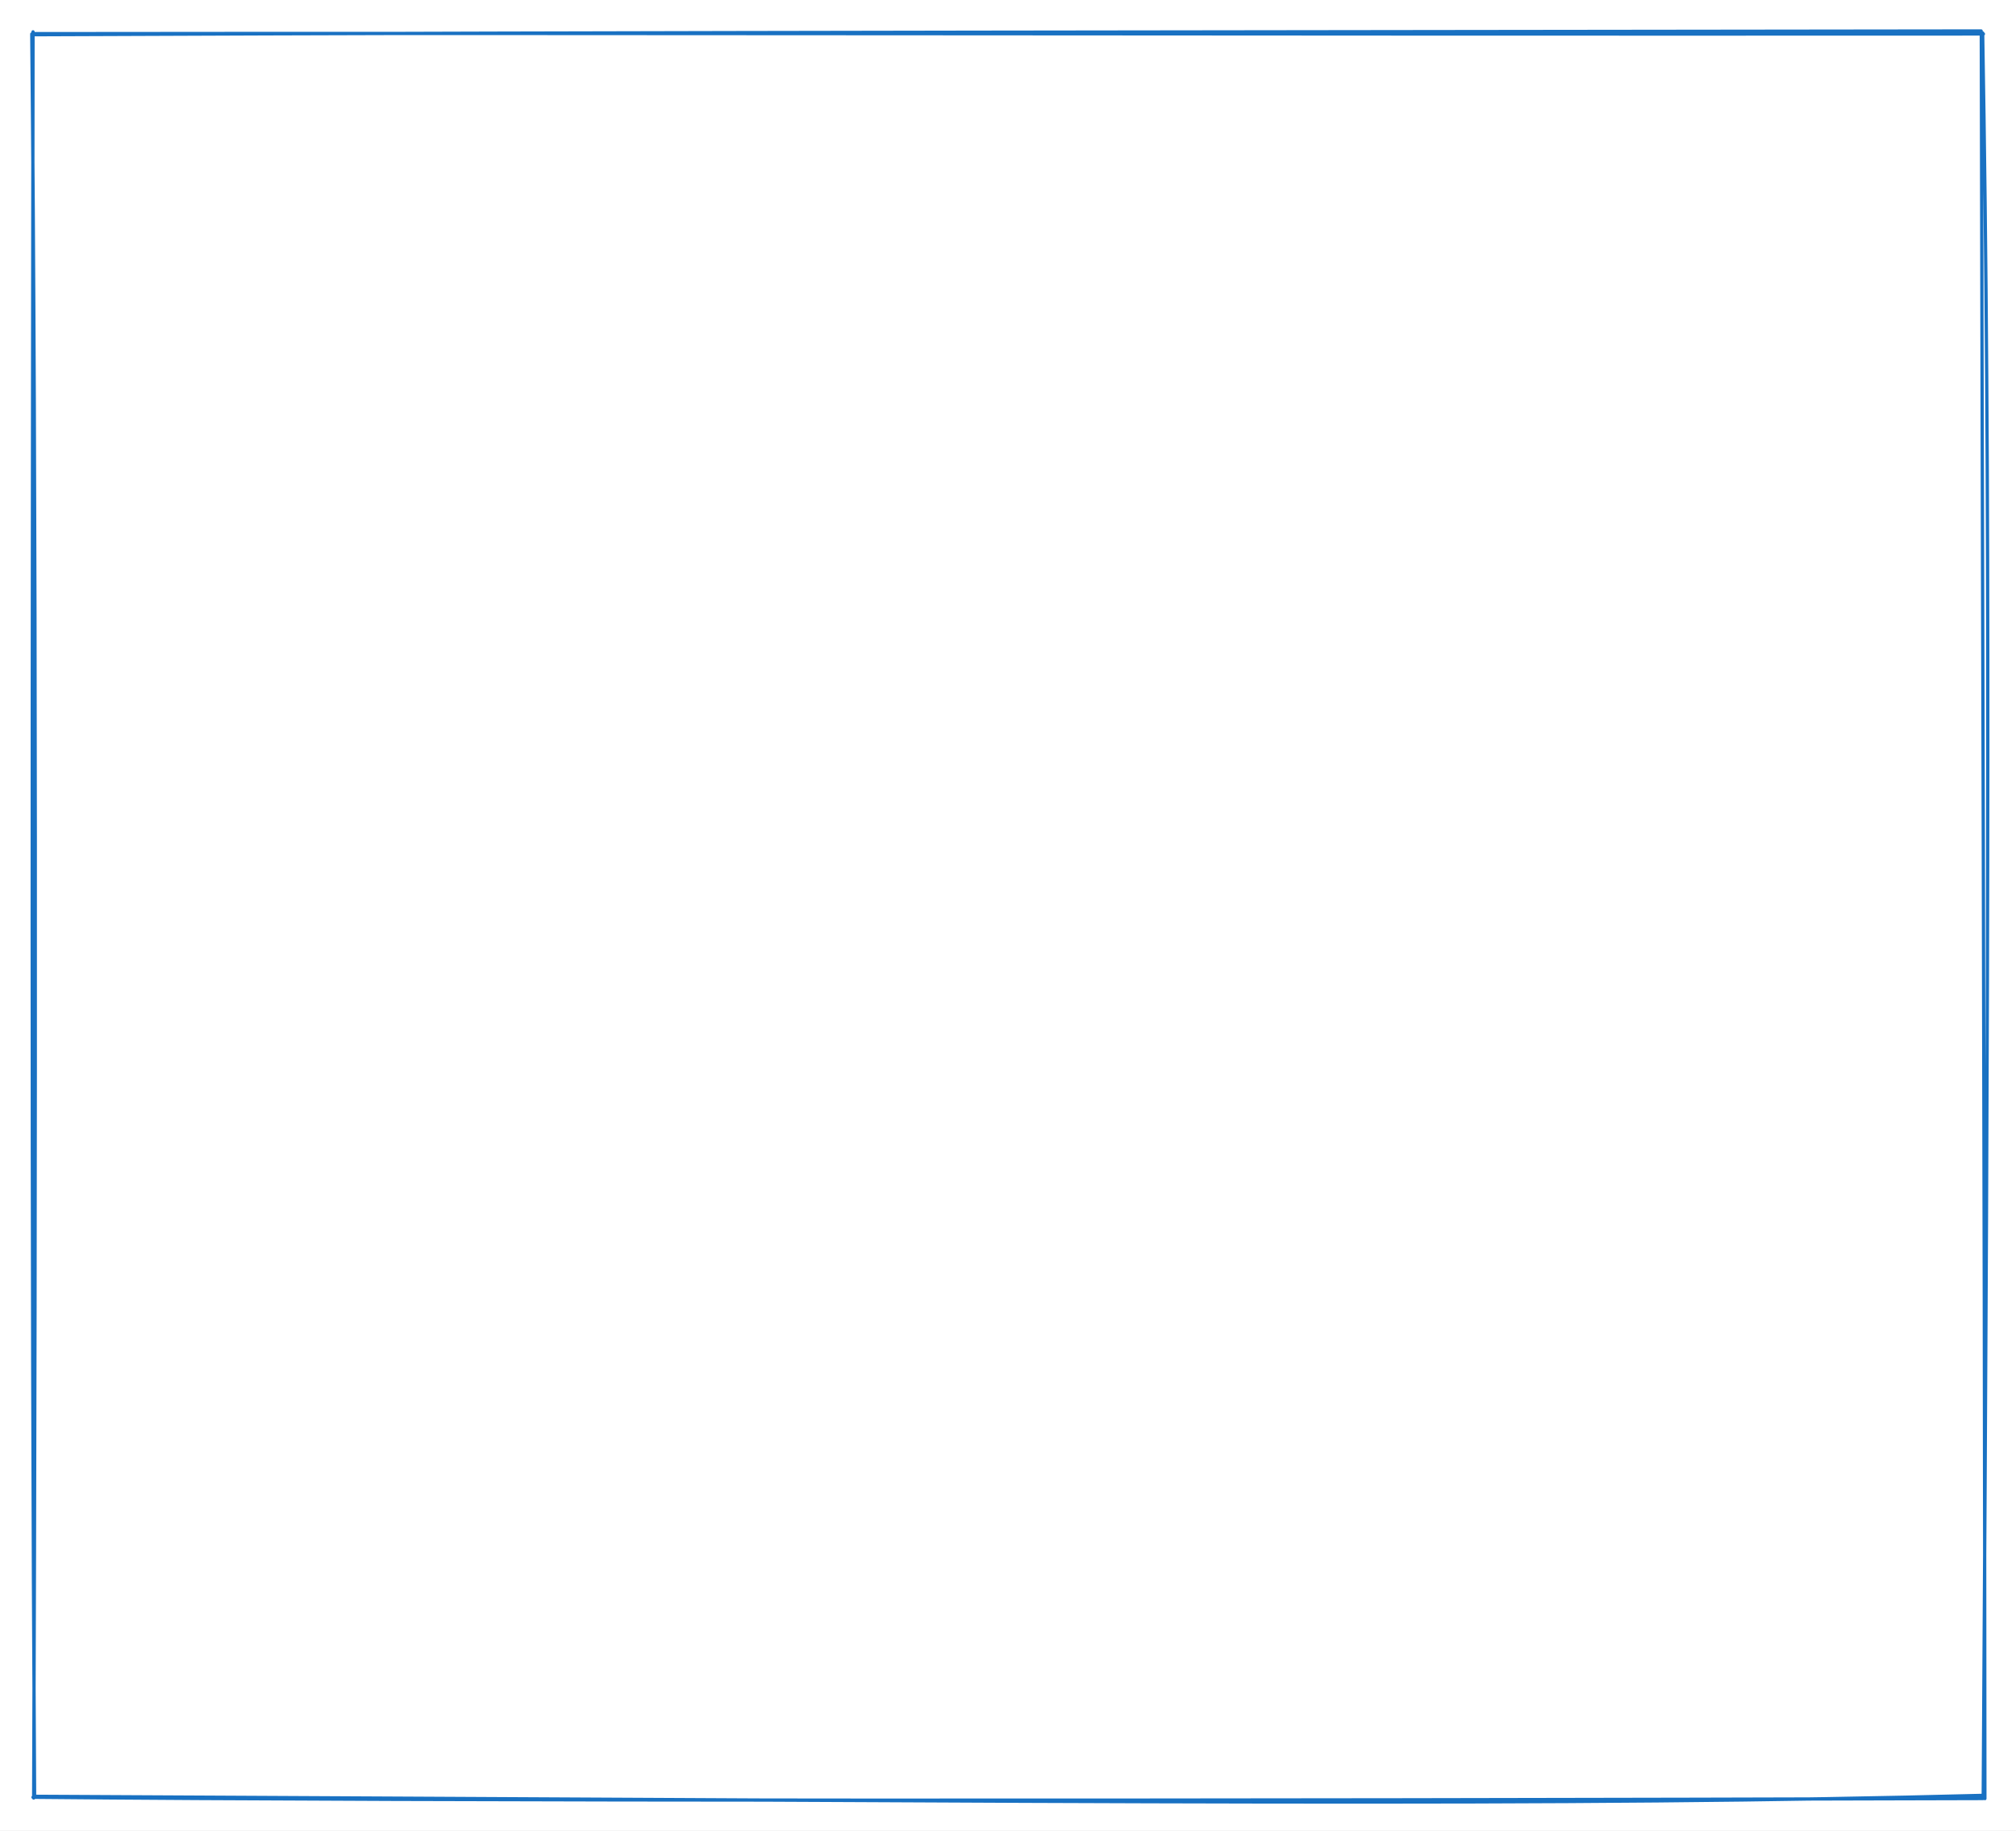
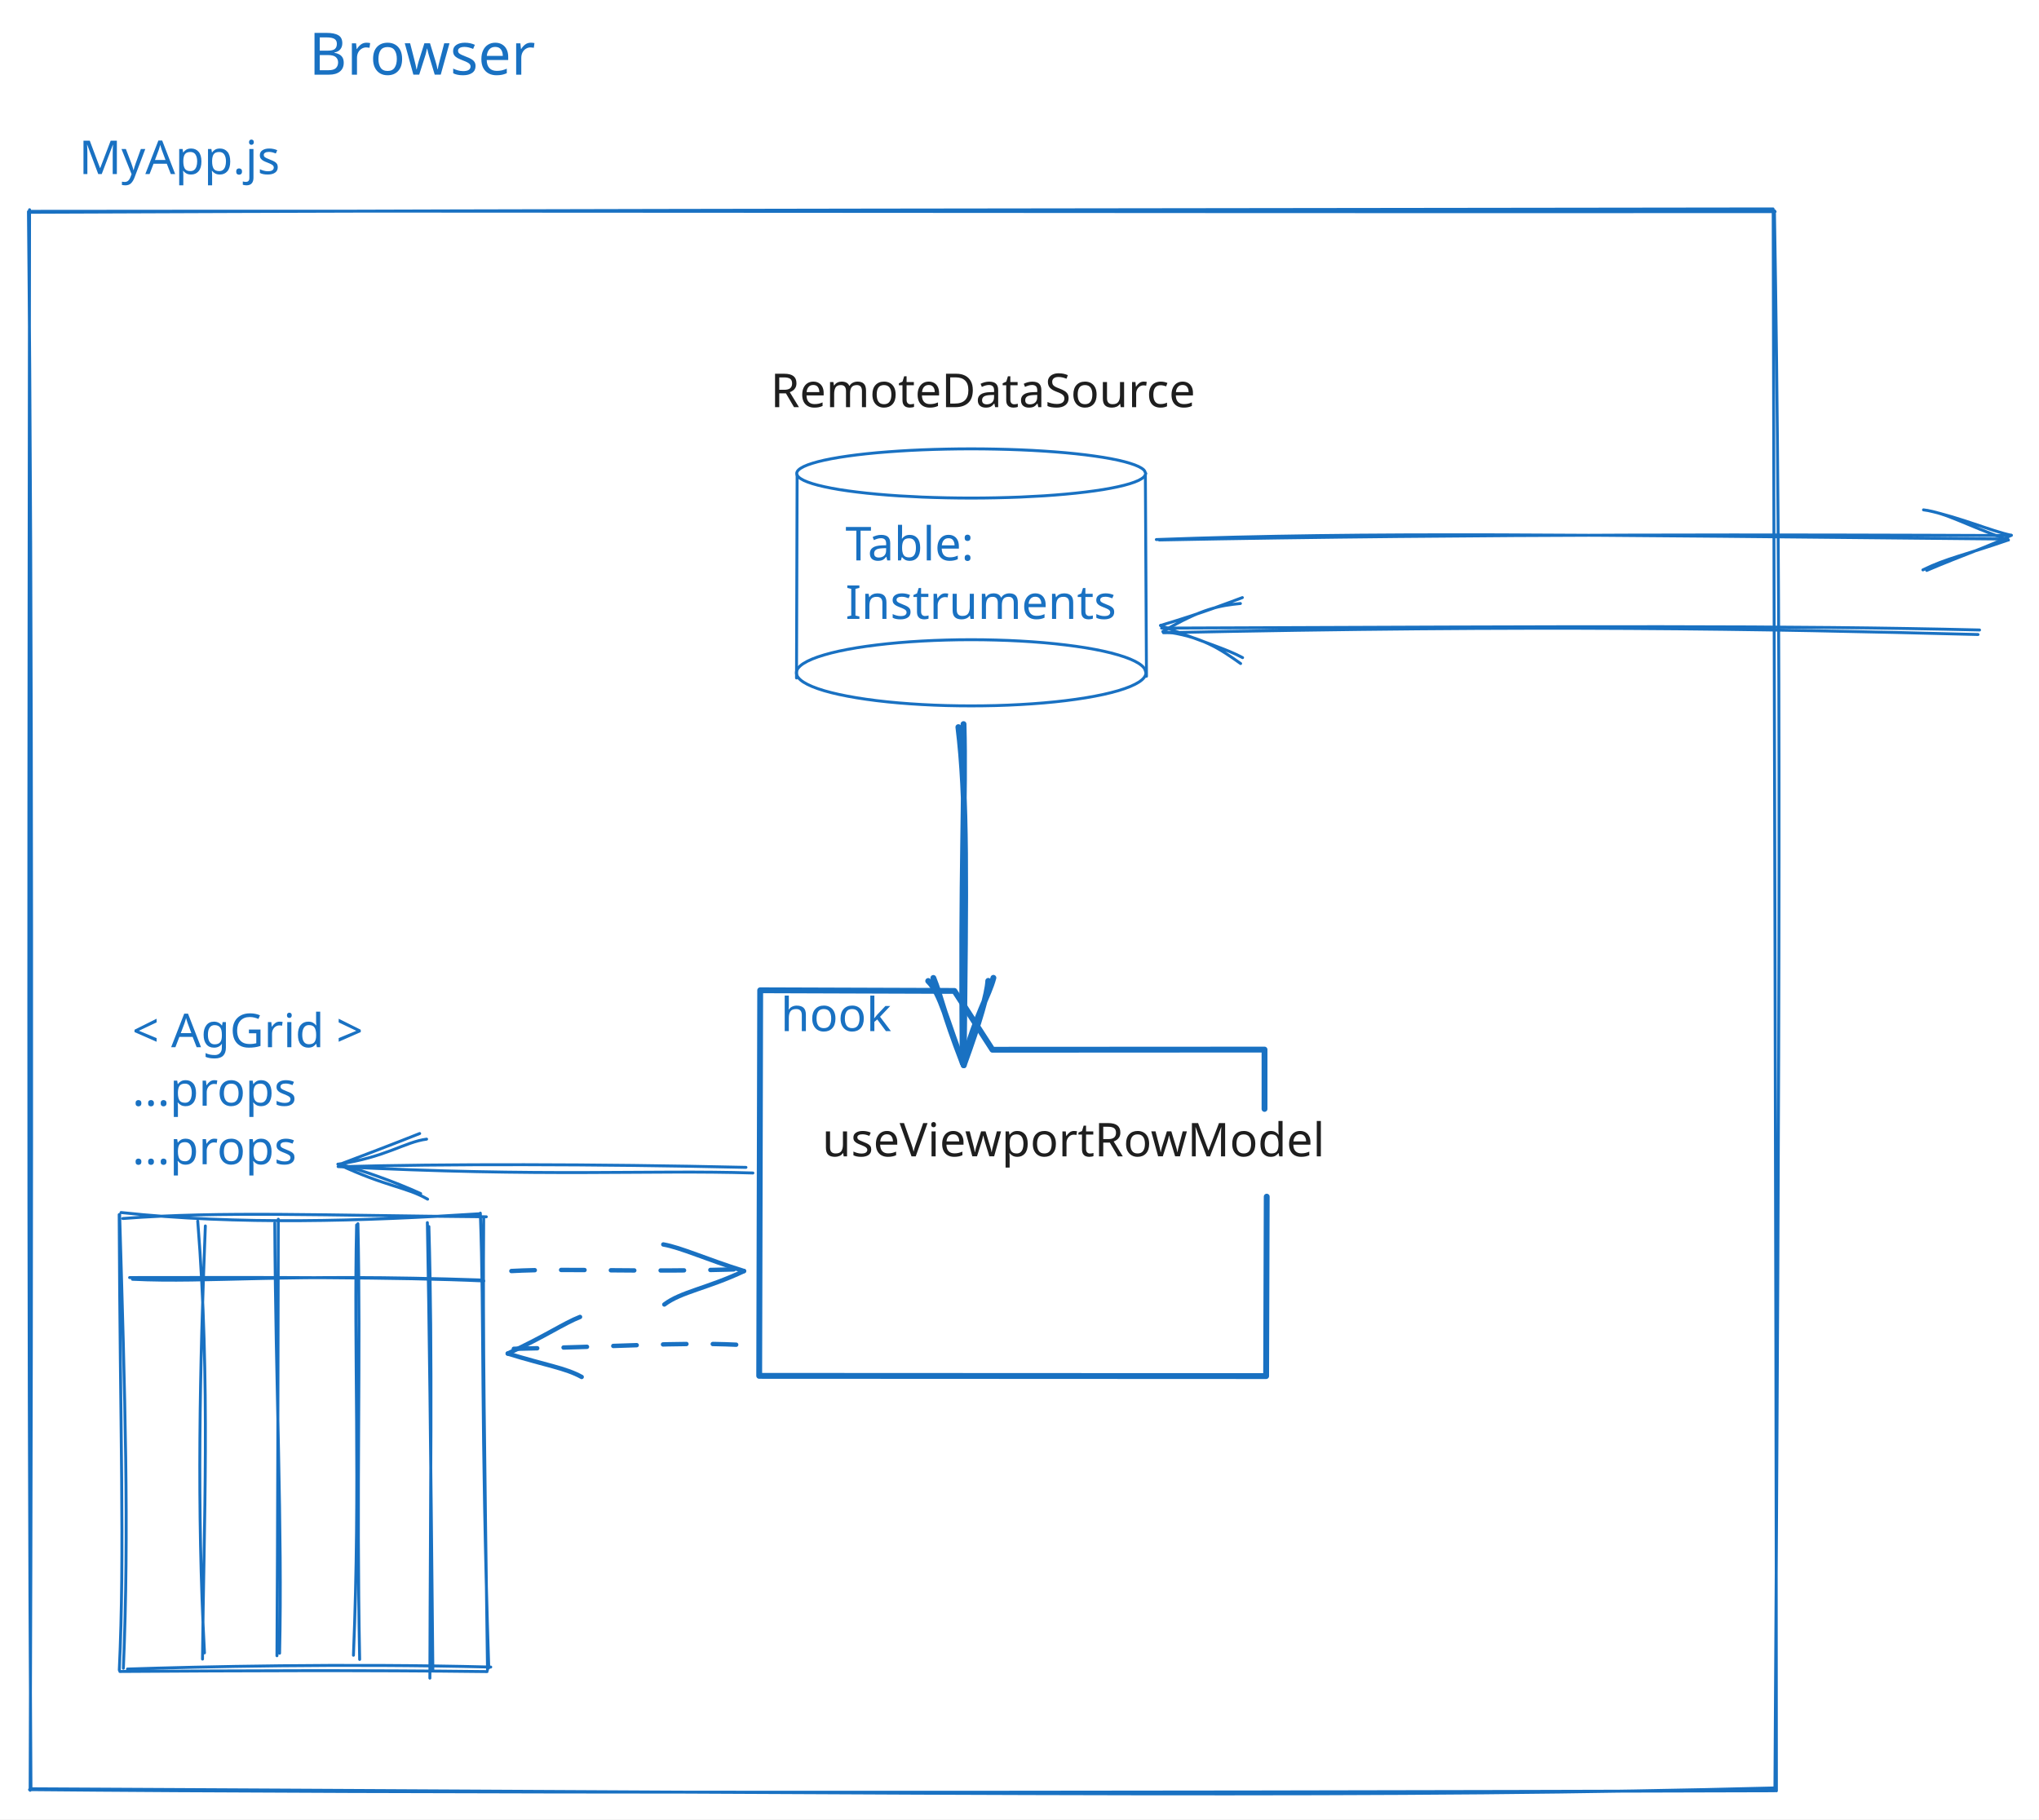
- <svg xmlns="http://www.w3.org/2000/svg" version="1.1" viewBox="0 0 616.515 559.876" width="1233.03" height="1119.752">
+ <svg xmlns="http://www.w3.org/2000/svg" version="1.1" viewBox="0 0 696.727 621.815" width="1393.455" height="1243.629">
  <defs>
    <style class="style-fonts">
      @font-face {
        font-family: "Virgil";
        src: url("https://excalidraw.com/Virgil.woff2");
      }
      @font-face {
        font-family: "Cascadia";
        src: url("https://excalidraw.com/Cascadia.woff2");
      }
    </style>
  </defs>
-   <rect x="0" y="0" width="616.515" height="559.876" fill="#ffffff" />
-   <g stroke-linecap="round" transform="translate(10 10) rotate(0 298.2576 269.9381)">
+   <rect x="0" y="0" width="696.727" height="621.815" fill="#ffffff" />
+   <g stroke-linecap="round" transform="translate(10 71.93858) rotate(0 298.2576 269.9381)">
    <path d="M0.96 0.22 L594.77 -1.38 L594.74 539.58 L-1.93 541.78" stroke="none" stroke-width="0" fill="#fff" />
    <path d="M0.46 0.62 C189.58 -0.19, 380.29 -0.23, 595.85 -0.53 M-0.13 0.29 C174.72 0.07, 350.29 0.52, 596.55 0.39 M595.9 -0.07 C596.2 161.9, 596.88 324.12, 597 540.13 M596.32 0.08 C598.65 137.47, 598.13 275.43, 596.49 539.84 M596.97 539.13 C468.05 542.49, 337.9 541.08, 0.29 539.43 M596.45 540.11 C358.09 540.81, 119.64 540.87, 0.09 539.72 M0.58 539.75 C-0.53 362.46, -0.1 184.44, 0.1 -0.26 M0.3 539.95 C1.03 338.37, 1.07 136.87, -0.28 0.4" stroke="#1971c2" stroke-width="1" fill="none" />
  </g>
+   <g transform="translate(54.11259 118.5586) rotate(0 38.39996 12.5)">
+     <text x="0" y="0" font-family="Virgil, Segoe UI Emoji" font-size="20px" fill="#0000" text-anchor="start" style="white-space: pre;" direction="ltr" dominant-baseline="text-before-edge">Browser</text>
+   </g>
+   <g transform="translate(105.5306 10) rotate(0 38.39996 12.5)">
+     <text x="0" y="0" font-family="Virgil, Segoe UI Emoji" font-size="20px" fill="#1971c2" text-anchor="start" style="white-space: pre;" direction="ltr" dominant-baseline="text-before-edge">Browser</text>
+   </g>
+   <g transform="translate(26.97978 47.08203) rotate(0 32.17596 10)">
+     <text x="0" y="0" font-family="Virgil, Segoe UI Emoji" font-size="16px" fill="#1971c2" text-anchor="start" style="white-space: pre;" direction="ltr" dominant-baseline="text-before-edge">MyApp.js</text>
+   </g>
+   <g stroke-linecap="round" transform="translate(41.6165 416.0859) rotate(0 62.11133 77.19336)">
+     <path d="M1.59 -1.46 L125.38 1.09 L123.33 152.59 L-0.43 155" stroke="none" stroke-width="0" fill="#fff" />
+     <path d="M-0.25 -1.67 C39.45 2.64, 82.77 1.3, 122.34 -1.25 M0.34 0.38 C33.91 -2.18, 69.46 -0.64, 124.56 -0.21 M122.51 -1.46 C123.86 34.42, 122.65 68.89, 125.39 153.95 M123.66 -0.04 C123.33 39.45, 123.96 80.08, 124.97 154.63 M126.07 153.68 C75.21 152.39, 26.56 153.57, 1.93 154.36 M124.81 155.23 C82.97 154.72, 40.78 154.93, -0.66 155.19 M0.54 154.09 C2.53 106.77, 1.09 61.14, -0.74 -1.03 M-0.85 154.7 C1.03 114.5, -0.58 72.23, -0.89 -0.96" stroke="#1971c2" stroke-width="1" fill="none" />
+   </g>
+   <g stroke-linecap="round">
+     <g transform="translate(43.6165 437.4844) rotate(0 61.18292 -0.2777692)">
+       <path d="M1.64 -0.25 C28.34 1.06, 52.62 -2.36, 121.34 0.01 M0.67 -0.84 C47.31 -0.91, 93.44 -1, 121.69 0.32" stroke="#1971c2" stroke-width="1" fill="none" />
+     </g>
+   </g>
+   <mask />
+   <g stroke-linecap="round">
+     <g transform="translate(69.21806 419.0312) rotate(0 -0.3426354 73.16014)">
+       <path d="M-1.65 -1.69 C2.73 53.16, 0.37 103.04, -0.02 148.01 M0.95 -0.03 C-0.95 48.44, -2 96.63, 0.65 145.89" stroke="#1971c2" stroke-width="1" fill="none" />
+     </g>
+   </g>
+   <mask />
+   <g stroke-linecap="round">
+     <g transform="translate(95.43291 417.5742) rotate(0 -0.5990665 73.72639)">
+       <path d="M-1.54 0.42 C-1.27 55.57, 1.09 105.79, 0.1 147.47 M-0.34 -0.87 C-0.42 53.19, -0.54 104.24, -0.8 148.32" stroke="#1971c2" stroke-width="1" fill="none" />
+     </g>
+   </g>
+   <mask />
+   <g stroke-linecap="round">
+     <g transform="translate(122.3626 419.1836) rotate(0 -0.5322635 73.51131)">
+       <path d="M-0.51 -0.54 C-1.5 42.28, 0.84 87.25, -1.59 146.55 M-0.06 -0.95 C0.96 44.65, -0.62 89.58, 0.53 147.97" stroke="#1971c2" stroke-width="1" fill="none" />
+     </g>
+   </g>
+   <mask />
+   <g stroke-linecap="round">
+     <g transform="translate(147.0188 418.3477) rotate(0 -0.05074893 77.36906)">
+       <path d="M-0.47 0.86 C0.81 44.37, 0.02 91.5, -0.13 155.21 M-0.99 -0.48 C-0.33 34.74, 0.08 68.84, 0.89 152.7" stroke="#1971c2" stroke-width="1" fill="none" />
+     </g>
+   </g>
+   <mask />
+   <g transform="translate(263.2884 126.7461) rotate(0 75.29597 10)">
+     <text x="0" y="0" font-family="Virgil, Segoe UI Emoji" font-size="16px" fill="#1e1e1e" text-anchor="start" style="white-space: pre;" direction="ltr" dominant-baseline="text-before-edge">RemoteDataSource</text>
+   </g>
+   <g transform="translate(45.16728 345.5) rotate(0 42.03197 30)">
+     <text x="0" y="0" font-family="Virgil, Segoe UI Emoji" font-size="16px" fill="#1971c2" text-anchor="start" style="white-space: pre;" direction="ltr" dominant-baseline="text-before-edge">&lt; AgGrid &gt;</text>
+     <text x="0" y="20" font-family="Virgil, Segoe UI Emoji" font-size="16px" fill="#1971c2" text-anchor="start" style="white-space: pre;" direction="ltr" dominant-baseline="text-before-edge">...props</text>
+     <text x="0" y="40" font-family="Virgil, Segoe UI Emoji" font-size="16px" fill="#1971c2" text-anchor="start" style="white-space: pre;" direction="ltr" dominant-baseline="text-before-edge">...props</text>
+   </g>
+   <g transform="translate(288.886 179.1133) rotate(0 46.98396 20)">
+     <text x="0" y="0" font-family="Virgil, Segoe UI Emoji" font-size="16px" fill="#1971c2" text-anchor="start" style="white-space: pre;" direction="ltr" dominant-baseline="text-before-edge">Table: </text>
+     <text x="0" y="20" font-family="Virgil, Segoe UI Emoji" font-size="16px" fill="#1971c2" text-anchor="start" style="white-space: pre;" direction="ltr" dominant-baseline="text-before-edge">Instruments</text>
+   </g>
+   <g stroke-linecap="round" transform="translate(272.2409 153.4091) rotate(0 59.61007 8.408622)">
+     <path d="M119.22 8.41 C119.22 8.81, 119.02 9.21, 118.61 9.61 C118.21 10, 117.6 10.39, 116.81 10.78 C116.01 11.16, 115.01 11.54, 113.83 11.9 C112.66 12.26, 111.29 12.62, 109.76 12.95 C108.23 13.29, 106.51 13.61, 104.66 13.92 C102.81 14.22, 100.78 14.5, 98.65 14.76 C96.51 15.02, 94.22 15.27, 91.84 15.48 C89.46 15.7, 86.95 15.89, 84.37 16.06 C81.8 16.22, 79.12 16.36, 76.4 16.48 C73.69 16.59, 70.89 16.67, 68.09 16.73 C65.29 16.79, 62.44 16.82, 59.61 16.82 C56.78 16.82, 53.93 16.79, 51.13 16.73 C48.33 16.67, 45.53 16.59, 42.82 16.48 C40.1 16.36, 37.42 16.22, 34.85 16.06 C32.27 15.89, 29.76 15.7, 27.38 15.48 C25 15.27, 22.71 15.02, 20.57 14.76 C18.44 14.5, 16.41 14.22, 14.56 13.92 C12.71 13.61, 10.99 13.29, 9.46 12.95 C7.93 12.62, 6.56 12.26, 5.39 11.9 C4.21 11.54, 3.21 11.16, 2.41 10.78 C1.62 10.39, 1.01 10, 0.61 9.61 C0.2 9.21, 0 8.81, 0 8.41 C0 8.01, 0.2 7.61, 0.61 7.21 C1.01 6.82, 1.62 6.42, 2.41 6.04 C3.21 5.66, 4.21 5.28, 5.39 4.92 C6.56 4.55, 7.93 4.2, 9.46 3.86 C10.99 3.53, 12.71 3.2, 14.56 2.9 C16.41 2.6, 18.44 2.32, 20.57 2.05 C22.71 1.79, 25 1.55, 27.38 1.33 C29.76 1.12, 32.27 0.93, 34.85 0.76 C37.42 0.59, 40.1 0.45, 42.82 0.34 C45.53 0.23, 48.33 0.14, 51.13 0.09 C53.93 0.03, 56.78 0, 59.61 0 C62.44 0, 65.29 0.03, 68.09 0.09 C70.89 0.14, 73.69 0.23, 76.4 0.34 C79.12 0.45, 81.8 0.59, 84.37 0.76 C86.95 0.93, 89.46 1.12, 91.84 1.33 C94.22 1.55, 96.51 1.79, 98.65 2.05 C100.78 2.32, 102.81 2.6, 104.66 2.9 C106.51 3.2, 108.23 3.53, 109.76 3.86 C111.29 4.2, 112.66 4.55, 113.83 4.92 C115.01 5.28, 116.01 5.66, 116.81 6.04 C117.6 6.42, 118.21 6.82, 118.61 7.21 C119.02 7.61, 119.12 8.21, 119.22 8.41 C119.32 8.61, 119.32 8.21, 119.22 8.41" stroke="#1971c2" stroke-width="1" fill="none" />
+   </g>
+   <g stroke-linecap="round" transform="translate(272.1301 218.6365) rotate(0 59.71497 11.31103)">
+     <path d="M119.43 11.31 C119.43 11.85, 119.23 12.39, 118.82 12.92 C118.42 13.45, 117.81 13.98, 117.01 14.5 C116.21 15.01, 115.21 15.52, 114.03 16.01 C112.86 16.5, 111.48 16.97, 109.95 17.43 C108.42 17.88, 106.7 18.31, 104.84 18.72 C102.99 19.12, 100.96 19.51, 98.82 19.86 C96.68 20.21, 94.38 20.54, 92 20.83 C89.62 21.12, 87.1 21.38, 84.52 21.6 C81.94 21.82, 79.26 22.01, 76.54 22.16 C73.82 22.32, 71.02 22.43, 68.21 22.51 C65.41 22.58, 62.55 22.62, 59.71 22.62 C56.88 22.62, 54.02 22.58, 51.22 22.51 C48.41 22.43, 45.61 22.32, 42.89 22.16 C40.17 22.01, 37.49 21.82, 34.91 21.6 C32.33 21.38, 29.81 21.12, 27.43 20.83 C25.05 20.54, 22.75 20.21, 20.61 19.86 C18.47 19.51, 16.44 19.12, 14.59 18.72 C12.73 18.31, 11.01 17.88, 9.48 17.43 C7.95 16.97, 6.57 16.5, 5.4 16.01 C4.22 15.52, 3.22 15.01, 2.42 14.5 C1.62 13.98, 1.01 13.45, 0.61 12.92 C0.2 12.39, 0 11.85, 0 11.31 C0 10.77, 0.2 10.23, 0.61 9.7 C1.01 9.17, 1.62 8.64, 2.42 8.12 C3.22 7.61, 4.22 7.1, 5.4 6.61 C6.57 6.12, 7.95 5.65, 9.48 5.2 C11.01 4.74, 12.73 4.31, 14.59 3.9 C16.44 3.5, 18.47 3.11, 20.61 2.76 C22.75 2.41, 25.05 2.09, 27.43 1.8 C29.81 1.51, 32.33 1.25, 34.91 1.02 C37.49 0.8, 40.17 0.61, 42.89 0.46 C45.61 0.31, 48.41 0.19, 51.22 0.12 C54.02 0.04, 56.88 0, 59.71 0 C62.55 0, 65.41 0.04, 68.21 0.12 C71.02 0.19, 73.82 0.31, 76.54 0.46 C79.26 0.61, 81.94 0.8, 84.52 1.02 C87.1 1.25, 89.62 1.51, 92 1.8 C94.38 2.09, 96.68 2.41, 98.82 2.76 C100.96 3.11, 102.99 3.5, 104.84 3.9 C106.7 4.31, 108.42 4.74, 109.95 5.2 C111.48 5.65, 112.86 6.12, 114.03 6.61 C115.21 7.1, 116.21 7.61, 117.01 8.12 C117.81 8.64, 118.42 9.17, 118.82 9.7 C119.23 10.23, 119.33 11.04, 119.43 11.31 C119.53 11.58, 119.53 11.04, 119.43 11.31" stroke="#1971c2" stroke-width="1" fill="none" />
+   </g>
+   <g stroke-linecap="round">
+     <g transform="translate(391.3715 162.3554) rotate(0 0.1918325 34.38408)">
+       <path d="M0 0 C0.06 11.46, 0.32 57.31, 0.38 68.77 M0 0 C0.06 11.46, 0.32 57.31, 0.38 68.77" stroke="#1971c2" stroke-width="1" fill="none" />
+     </g>
+   </g>
+   <mask />
+   <g stroke-linecap="round">
+     <g transform="translate(272.3772 162.386) rotate(0 -0.1066783 34.66571)">
+       <path d="M0 0 C-0.04 11.56, -0.18 57.78, -0.21 69.33 M0 0 C-0.04 11.56, -0.18 57.78, -0.21 69.33" stroke="#1971c2" stroke-width="1" fill="none" />
+     </g>
+   </g>
+   <mask />
+   <g stroke-linecap="round">
+     <g transform="translate(432.0887 379.0079) rotate(0 -85.96029 25.38253)">
+       <path d="M0 0 C0 -4.08, 0 -8.17, 0 -20.28 M0 0 C0 -4.34, 0 -8.68, 0 -20.28 M0 -20.28 C-31.77 -20.27, -63.55 -20.25, -92.97 -20.23 M0 -20.28 C-26.56 -20.27, -53.12 -20.25, -92.97 -20.23 M-92.97 -20.23 C-97.46 -27.17, -101.94 -34.1, -105.96 -40.33 M-92.97 -20.23 C-96.7 -26, -100.43 -31.77, -105.96 -40.33 M-105.96 -40.33 C-126.39 -40.39, -146.82 -40.46, -172.33 -40.55 M-105.96 -40.33 C-121.62 -40.38, -137.27 -40.43, -172.33 -40.55 M-172.33 -40.55 C-172.46 8.81, -172.58 58.17, -172.67 91.23 M-172.33 -40.55 C-172.46 10.42, -172.59 61.39, -172.67 91.23 M-172.67 91.23 C-122.23 91.25, -71.79 91.28, 0.55 91.31 M-172.67 91.23 C-132.84 91.25, -93.02 91.27, 0.55 91.31 M0.55 91.31 C0.6 75.49, 0.65 59.67, 0.75 29.98 M0.55 91.31 C0.63 67.61, 0.7 43.9, 0.75 29.98" stroke="#1971c2" stroke-width="2" fill="none" />
+     </g>
+   </g>
+   <mask />
+   <g transform="translate(280.9526 382.8663) rotate(0 80.67035 9.952429)">
+     <text x="0" y="0" font-family="Virgil, Segoe UI Emoji" font-size="15.924px" fill="#1e1e1e" text-anchor="start" style="white-space: pre;" direction="ltr" dominant-baseline="text-before-edge">useViewportRowModel</text>
+   </g>
+   <g transform="translate(266.7769 340.0031) rotate(0 16.71199 10)">
+     <text x="0" y="0" font-family="Virgil, Segoe UI Emoji" font-size="16px" fill="#1971c2" text-anchor="start" style="white-space: pre;" direction="ltr" dominant-baseline="text-before-edge">hook</text>
+   </g>
+   <g stroke-linecap="round">
+     <g transform="translate(328.9488 247.8506) rotate(0 -0.3129697 57.63567)">
+       <path d="M-1.47 0.66 C1.47 24.49, 1.03 53.63, 0.34 115.65 M0.29 -0.37 C0.96 24.47, -0.65 47.78, 0.01 114.94" stroke="#1971c2" stroke-width="2" fill="none" />
+     </g>
+     <g transform="translate(328.9488 247.8506) rotate(0 -0.3129697 57.63567)">
+       <path d="M-11.78 87.43 C-7.34 91.76, -5.45 101.39, 0.36 116.23 M-10.02 86.39 C-7.41 92.85, -6.81 97.81, 0.03 115.52" stroke="#1971c2" stroke-width="2" fill="none" />
+     </g>
+     <g transform="translate(328.9488 247.8506) rotate(0 -0.3129697 57.63567)">
+       <path d="M8.74 87.39 C8.53 91.71, 5.78 101.35, 0.36 116.23 M10.5 86.35 C8.74 92.88, 4.97 97.84, 0.03 115.52" stroke="#1971c2" stroke-width="2" fill="none" />
+     </g>
+   </g>
+   <mask />
+   <g stroke-linecap="round">
+     <g transform="translate(255.7339 399.5851) rotate(0 -69.33739 -0.09968719)">
+       <path d="M1.53 1.32 C-34.13 0.2, -69 2.77, -140.2 -0.86 M-0.84 -0.6 C-52.21 -1.76, -105.24 -1.8, -139.5 -0.83" stroke="#1971c2" stroke-width="1" fill="none" />
+     </g>
+     <g transform="translate(255.7339 399.5851) rotate(0 -69.33739 -0.09968719)">
+       <path d="M-109.96 -10.25 C-117.43 -9.29, -124.01 -3.99, -140.24 -1.69 M-112.33 -12.17 C-121.4 -8.54, -132.1 -4.5, -139.54 -1.67" stroke="#1971c2" stroke-width="1" fill="none" />
+     </g>
+     <g transform="translate(255.7339 399.5851) rotate(0 -69.33739 -0.09968719)">
+       <path d="M-109.62 10.27 C-116.98 6.03, -123.64 6.11, -140.24 -1.69 M-111.99 8.35 C-121.12 4.19, -131.95 0.43, -139.54 -1.67" stroke="#1971c2" stroke-width="1" fill="none" />
+     </g>
+   </g>
+   <mask />
+   <g stroke-linecap="round">
+     <g transform="translate(395.5894 183.9991) rotate(0 145.3347 -0.3368532)">
+       <path d="M0.51 0.55 C110.44 -1.59, 218.88 -1.24, 291.14 -0.96 M-0.47 0.41 C71.66 -2.25, 142.24 -1.18, 290.39 0.24" stroke="#1971c2" stroke-width="1" fill="none" />
+     </g>
+     <g transform="translate(395.5894 183.9991) rotate(0 145.3347 -0.3368532)">
+       <path d="M262.78 10.96 C274.76 5.83, 284.68 2.55, 291.67 -1.05 M261.47 10.78 C269.61 6.77, 275.64 5.75, 290.67 0.55" stroke="#1971c2" stroke-width="1" fill="none" />
+     </g>
+     <g transform="translate(395.5894 183.9991) rotate(0 145.3347 -0.3368532)">
+       <path d="M262.98 -9.56 C274.75 -6.98, 284.61 -2.56, 291.67 -1.05 M261.67 -9.74 C269.67 -8.71, 275.66 -4.69, 290.67 0.55" stroke="#1971c2" stroke-width="1" fill="none" />
+     </g>
+   </g>
+   <mask />
+   <g stroke-linecap="round">
+     <g transform="translate(676.8316 215.3663) rotate(0 -140.1695 0.1603194)">
+       <path d="M-0.94 1.5 C-75.88 -0.47, -150.56 -1.84, -279.28 0.89 M-0.42 -0.05 C-65.53 -1.61, -131.91 -1.28, -279.91 -0.69" stroke="#1971c2" stroke-width="1" fill="none" />
+     </g>
+     <g transform="translate(676.8316 215.3663) rotate(0 -140.1695 0.1603194)">
+       <path d="M-252.98 -9.1 C-259.74 -8.44, -266.22 -7.44, -279.43 0.47 M-252.31 -11.12 C-257.6 -9.19, -264.58 -6.31, -280.26 -1.6" stroke="#1971c2" stroke-width="1" fill="none" />
+     </g>
+     <g transform="translate(676.8316 215.3663) rotate(0 -140.1695 0.1603194)">
+       <path d="M-252.91 11.42 C-259.81 6.53, -266.31 1.99, -279.43 0.47 M-252.24 9.4 C-257.59 6.48, -264.59 4.5, -280.26 -1.6" stroke="#1971c2" stroke-width="1" fill="none" />
+     </g>
+   </g>
+   <mask />
+   <g stroke-linecap="round">
+     <g transform="translate(174.8902 433.0187) rotate(0 40.05861 1.043384)">
+       <path d="M-0.15 1.39 C19.69 0.34, 42.69 1.98, 80.27 0.7" stroke="#1971c2" stroke-width="1.5" fill="none" stroke-dasharray="8 9" />
+     </g>
+     <g transform="translate(174.8902 433.0187) rotate(0 40.05861 1.043384)">
+       <path d="M52.11 12.83 C57.88 8.47, 66.9 7.29, 79.34 1.4" stroke="#1971c2" stroke-width="1.5" fill="none" />
+     </g>
+     <g transform="translate(174.8902 433.0187) rotate(0 40.05861 1.043384)">
+       <path d="M51.76 -7.69 C57.8 -6.65, 66.91 -2.44, 79.34 1.4" stroke="#1971c2" stroke-width="1.5" fill="none" />
+     </g>
+   </g>
+   <mask />
+   <g stroke-linecap="round">
+     <g transform="translate(253.0191 459.5538) rotate(0 -41.36072 0.6490414)">
+       <path d="M-1.47 0.04 C-21.06 -0.88, -41.41 0.74, -81.25 1.53" stroke="#1971c2" stroke-width="1.5" fill="none" stroke-dasharray="8 9" />
+     </g>
+     <g transform="translate(253.0191 459.5538) rotate(0 -41.36072 0.6490414)">
+       <path d="M-54.82 -9.45 C-60.39 -7.29, -66.66 -2.85, -79.53 3.06" stroke="#1971c2" stroke-width="1.5" fill="none" />
+     </g>
+     <g transform="translate(253.0191 459.5538) rotate(0 -41.36072 0.6490414)">
+       <path d="M-54.26 11.06 C-59.84 7.97, -66.25 7.16, -79.53 3.06" stroke="#1971c2" stroke-width="1.5" fill="none" />
+     </g>
+   </g>
+   <mask />
</svg>
